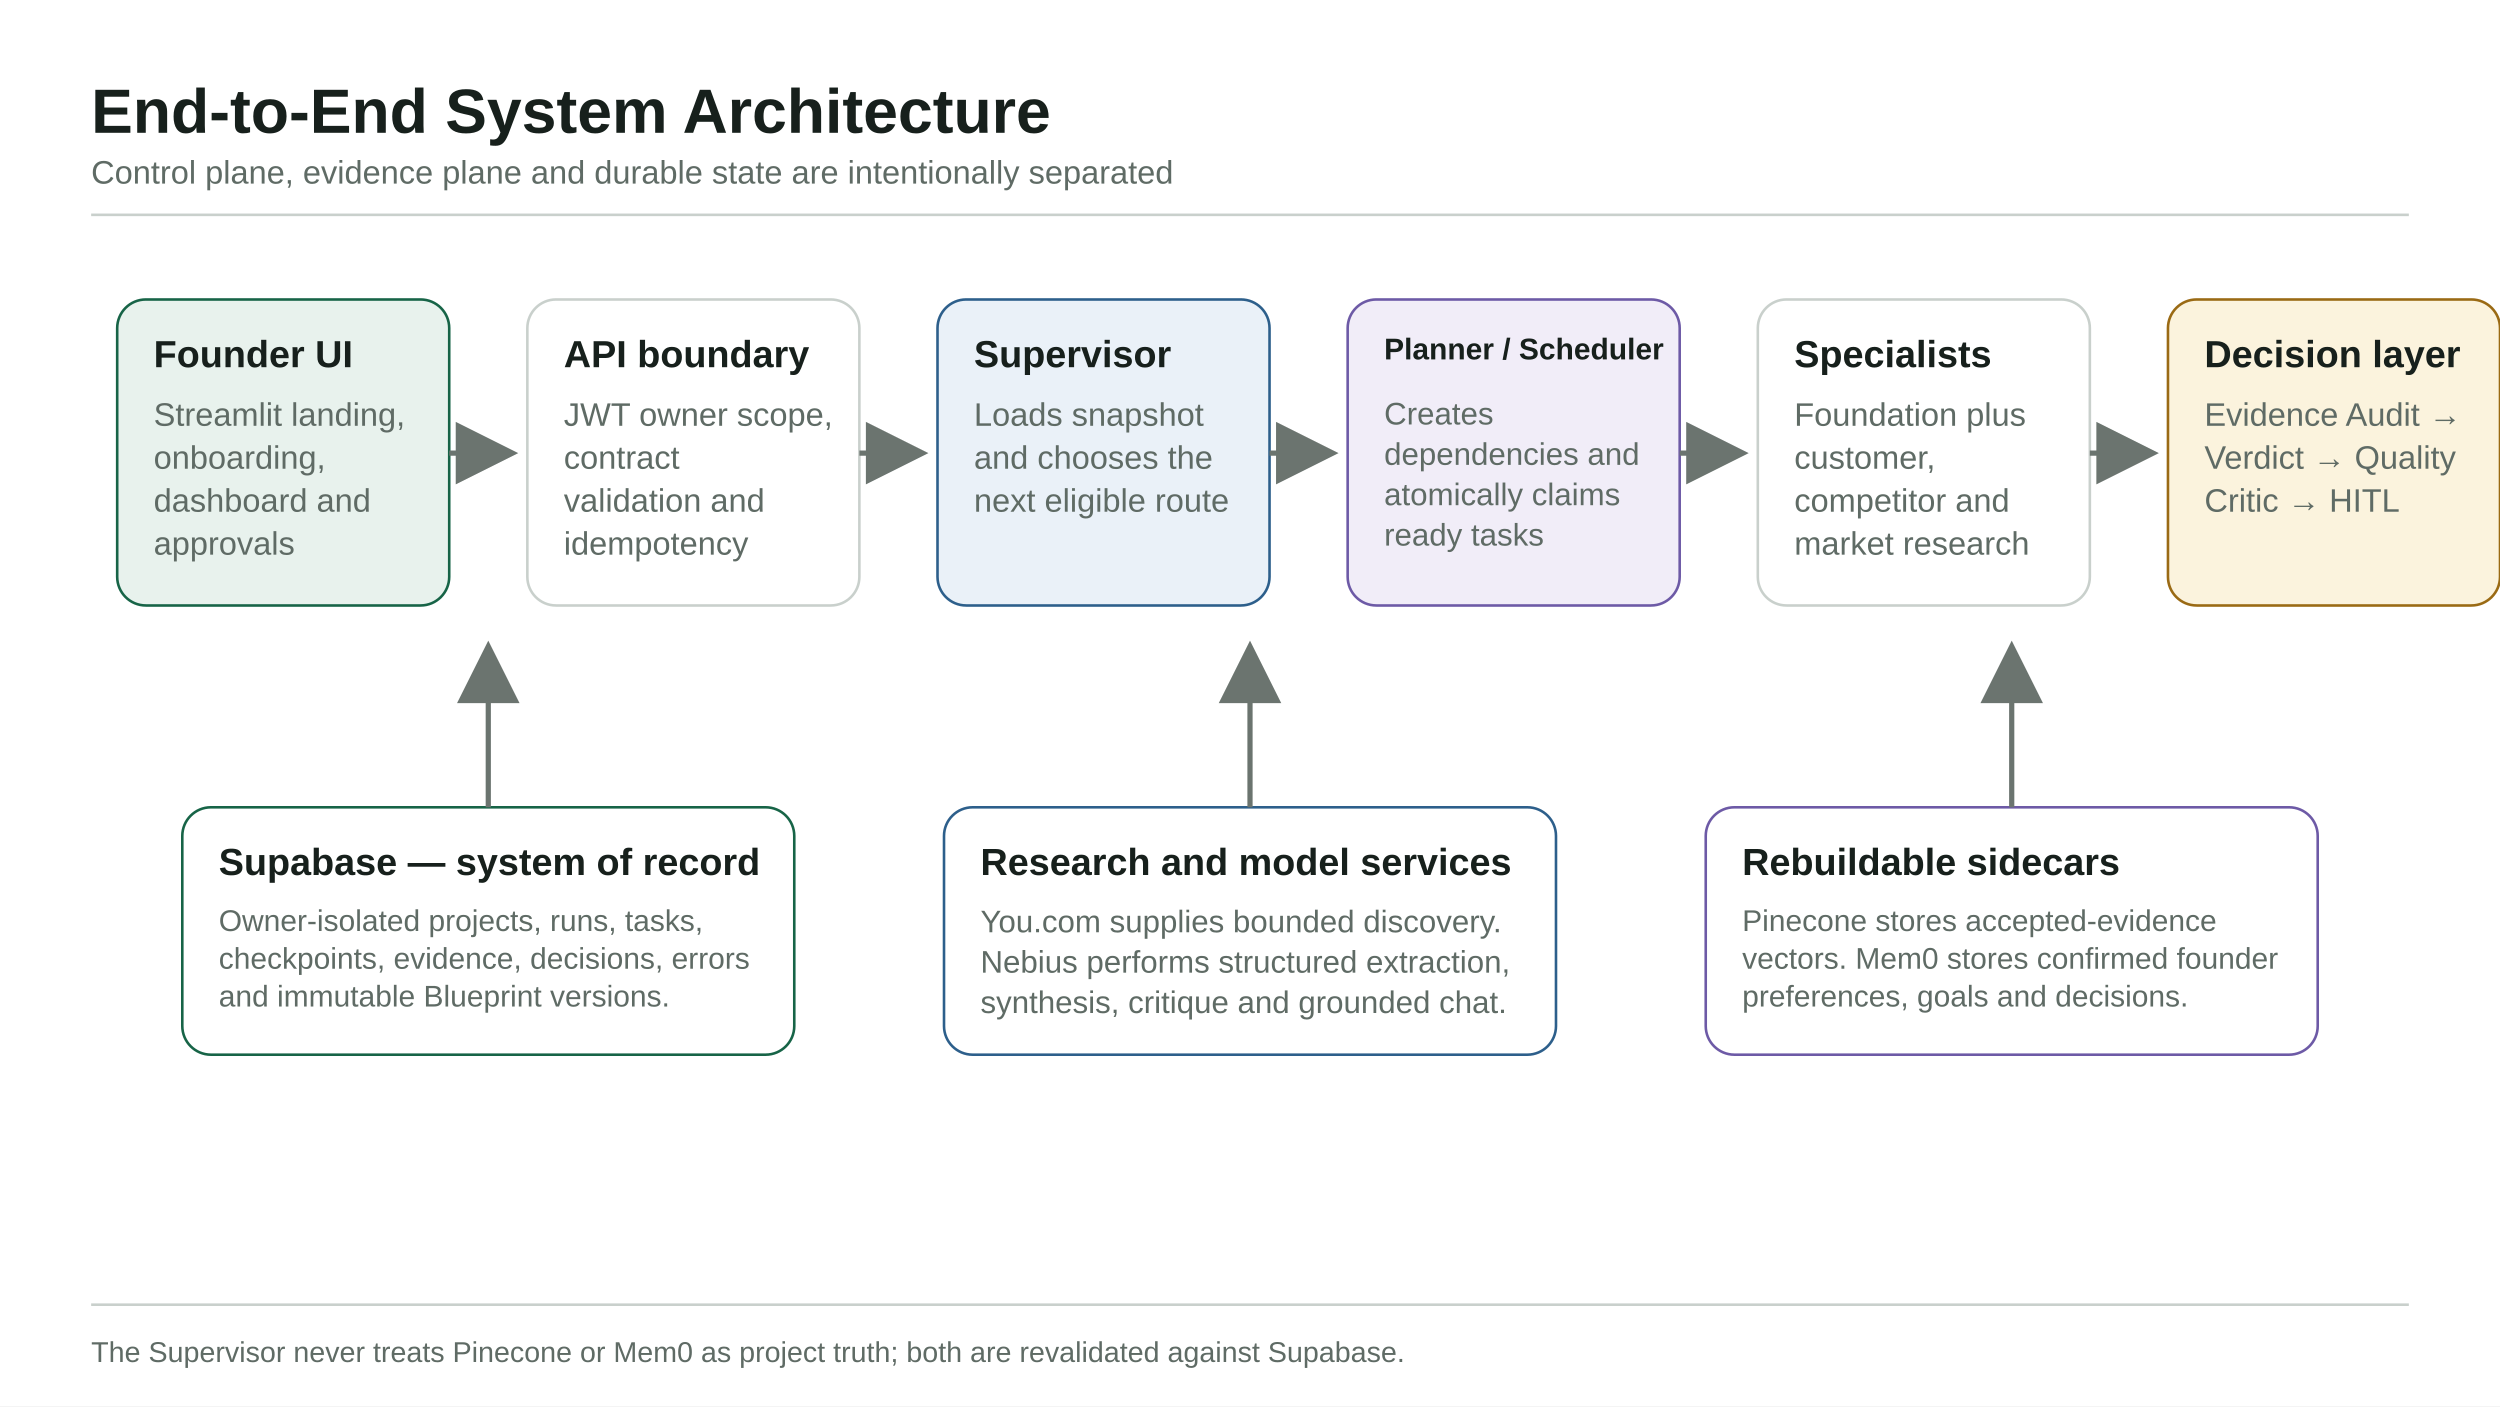
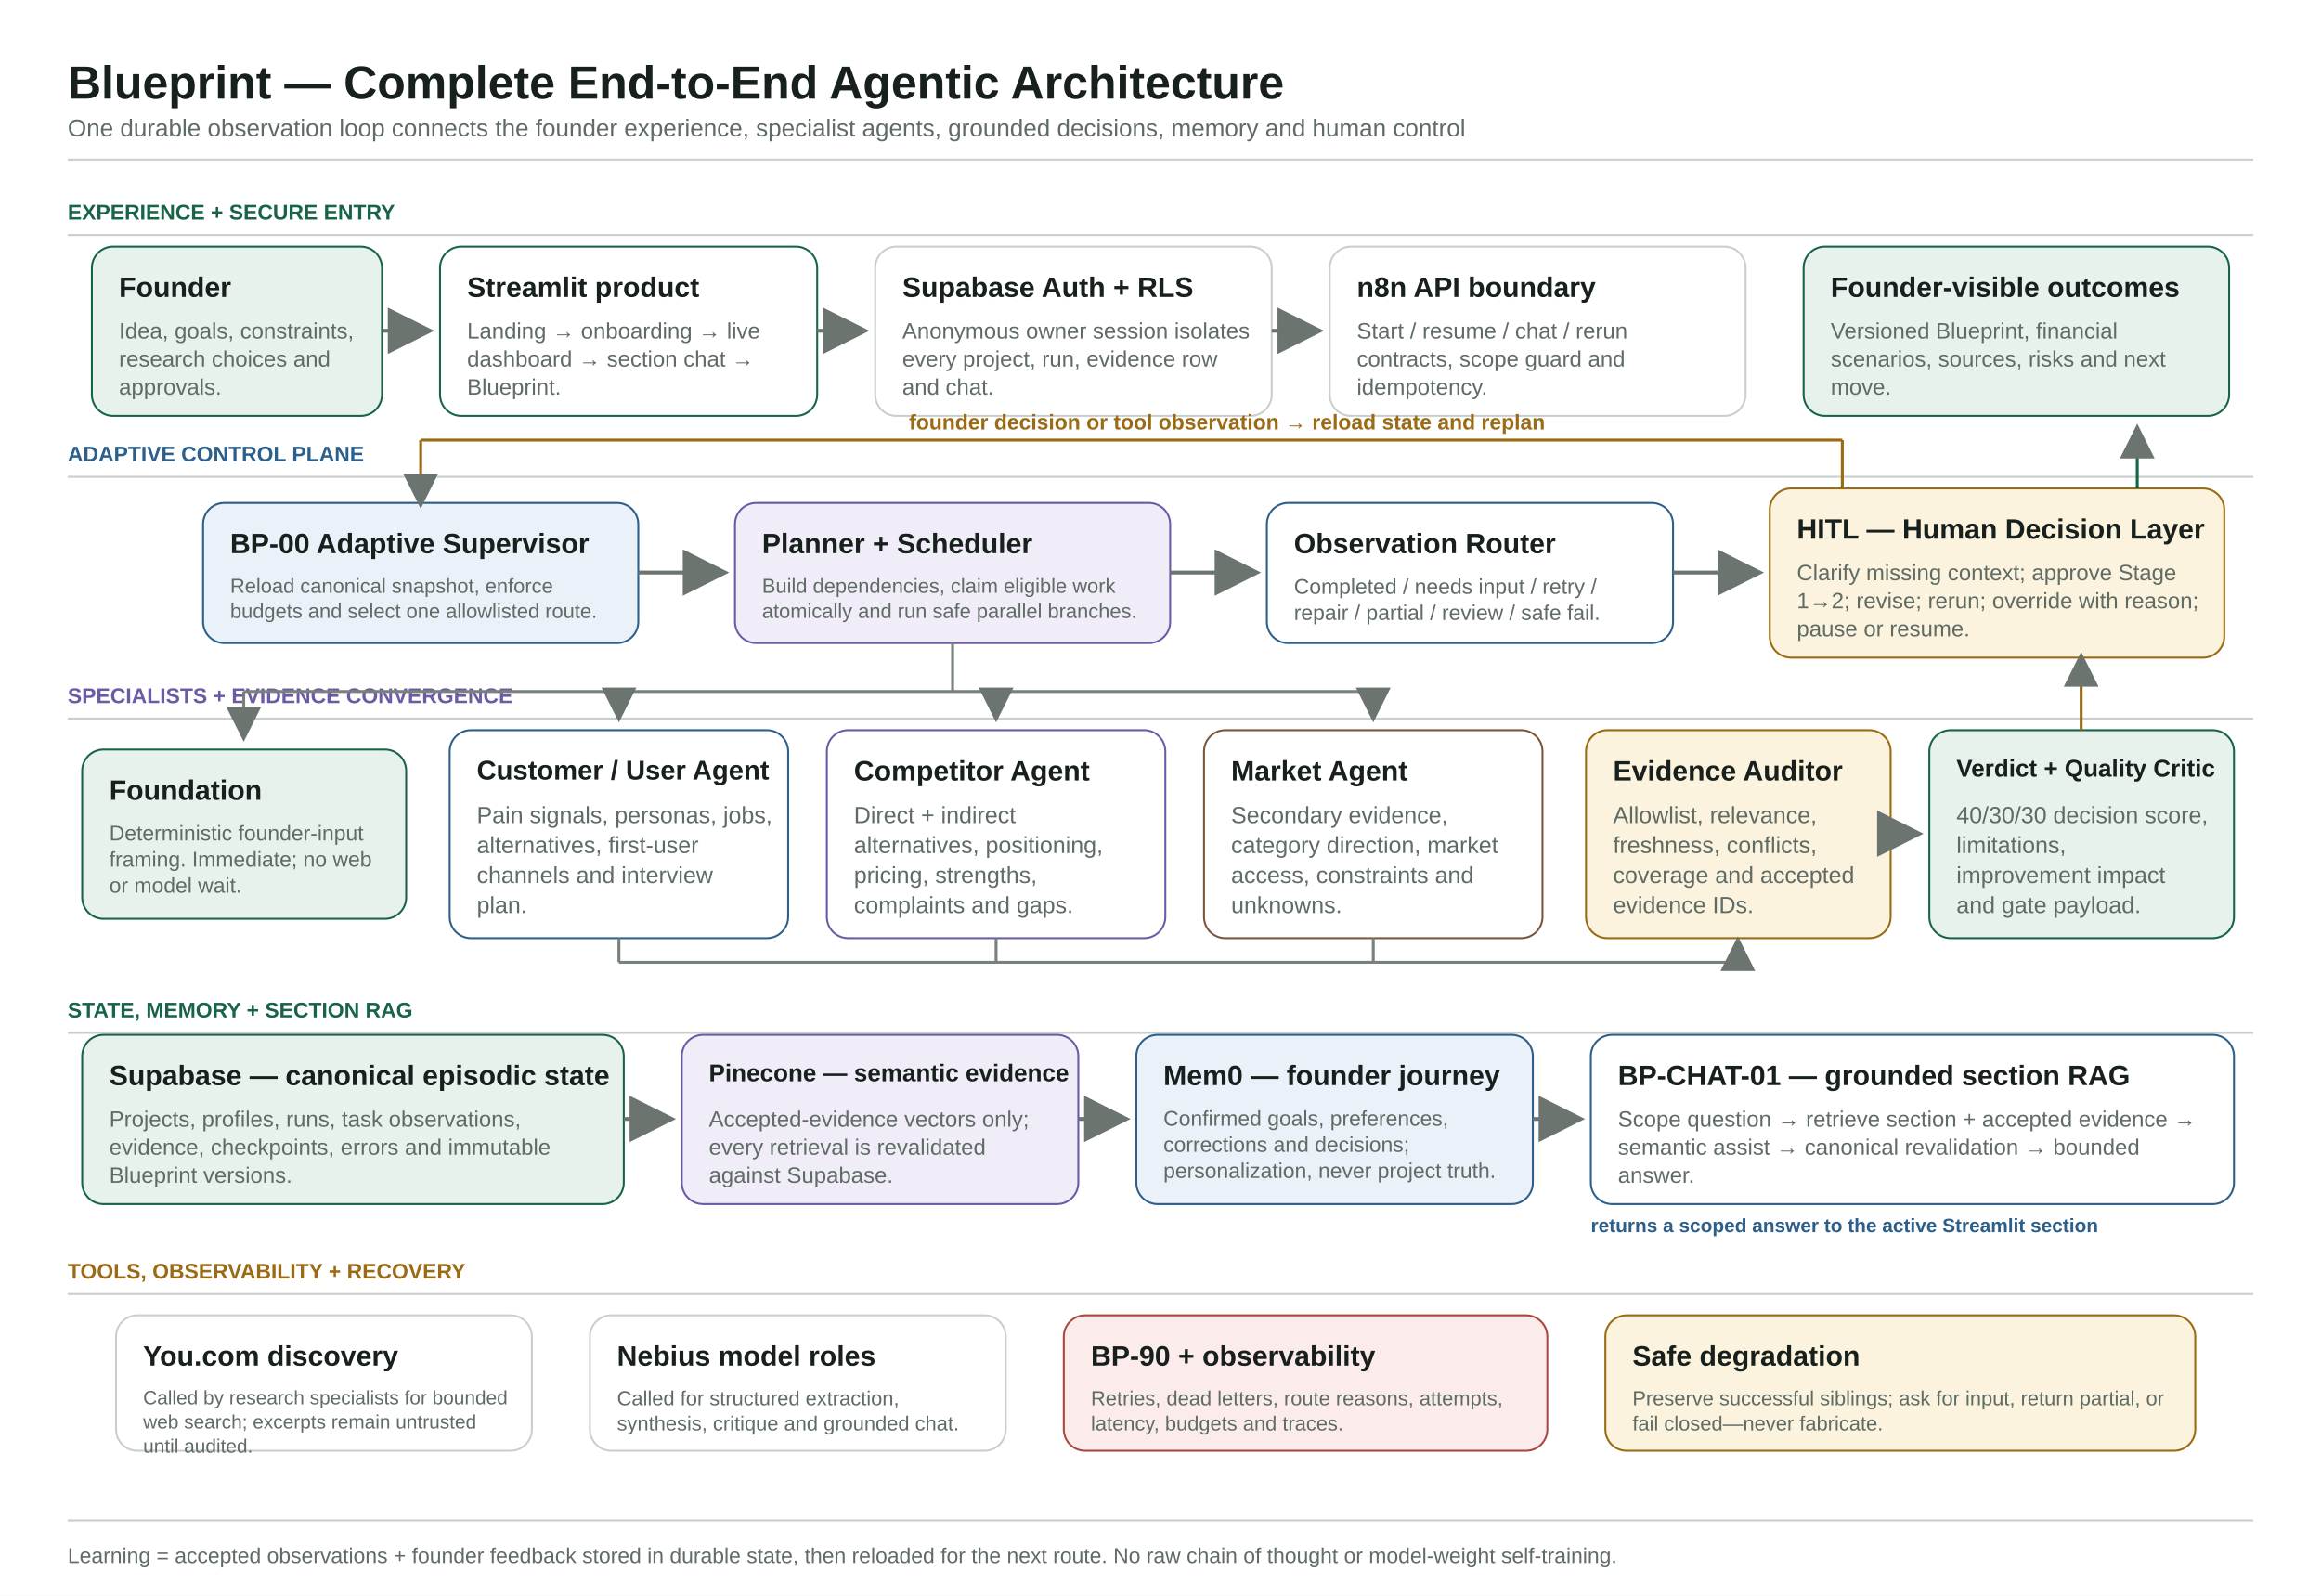
- <svg xmlns="http://www.w3.org/2000/svg" width="1920" height="1080" viewBox="0 0 1920 1080">
-   <rect width="1920" height="1080" fill="#FFFFFF" />
+ <svg xmlns="http://www.w3.org/2000/svg" width="2400" height="1650" viewBox="0 0 2400 1650">
+   <rect width="2400" height="1650" fill="#FFFFFF" />
  <defs>
    <marker id="arrow" markerWidth="12" markerHeight="12" refX="10" refY="6" orient="auto">
      <path d="M0,0 L12,6 L0,12 z" fill="#6B746F" />
    </marker>
  </defs>
-   <text x="70" y="102" text-anchor="start" font-family="Segoe UI, Arial" font-size="48" font-weight="600" fill="#17201C">End-to-End System Architecture</text>
-   <text x="70" y="141" text-anchor="start" font-family="Segoe UI, Arial" font-size="25" font-weight="400" fill="#5F6B65">Control plane, evidence plane and durable state are intentionally separated</text>
-   <line x1="70" y1="165" x2="1850" y2="165" stroke="#C9D0CC" stroke-width="2" />
-   <rect x="90" y="230" width="255" height="235" rx="22" fill="#E8F2ED" stroke="#176447" stroke-width="2" />
-   <text x="118" y="282" text-anchor="start" font-family="Segoe UI, Arial" font-size="29" font-weight="600" fill="#17201C">Founder UI</text>
-   <text x="118" y="327" text-anchor="start" font-family="Segoe UI, Arial" font-size="25" font-weight="400" fill="#5F6B65">Streamlit landing,</text>
-   <text x="118" y="360" text-anchor="start" font-family="Segoe UI, Arial" font-size="25" font-weight="400" fill="#5F6B65">onboarding,</text>
-   <text x="118" y="393" text-anchor="start" font-family="Segoe UI, Arial" font-size="25" font-weight="400" fill="#5F6B65">dashboard and</text>
-   <text x="118" y="426" text-anchor="start" font-family="Segoe UI, Arial" font-size="25" font-weight="400" fill="#5F6B65">approvals</text>
-   <line x1="345" y1="348" x2="390" y2="348" stroke="#6B746F" stroke-width="4" marker-end="url(#arrow)" />
-   <rect x="405" y="230" width="255" height="235" rx="22" fill="#FFFFFF" stroke="#C9D0CC" stroke-width="2" />
-   <text x="433" y="282" text-anchor="start" font-family="Segoe UI, Arial" font-size="29" font-weight="600" fill="#17201C">API boundary</text>
-   <text x="433" y="327" text-anchor="start" font-family="Segoe UI, Arial" font-size="25" font-weight="400" fill="#5F6B65">JWT owner scope,</text>
-   <text x="433" y="360" text-anchor="start" font-family="Segoe UI, Arial" font-size="25" font-weight="400" fill="#5F6B65">contract</text>
-   <text x="433" y="393" text-anchor="start" font-family="Segoe UI, Arial" font-size="25" font-weight="400" fill="#5F6B65">validation and</text>
-   <text x="433" y="426" text-anchor="start" font-family="Segoe UI, Arial" font-size="25" font-weight="400" fill="#5F6B65">idempotency</text>
-   <line x1="660" y1="348" x2="705" y2="348" stroke="#6B746F" stroke-width="4" marker-end="url(#arrow)" />
-   <rect x="720" y="230" width="255" height="235" rx="22" fill="#EAF1F8" stroke="#2D5F8B" stroke-width="2" />
-   <text x="748" y="282" text-anchor="start" font-family="Segoe UI, Arial" font-size="29" font-weight="600" fill="#17201C">Supervisor</text>
-   <text x="748" y="327" text-anchor="start" font-family="Segoe UI, Arial" font-size="25" font-weight="400" fill="#5F6B65">Loads snapshot</text>
-   <text x="748" y="360" text-anchor="start" font-family="Segoe UI, Arial" font-size="25" font-weight="400" fill="#5F6B65">and chooses the</text>
-   <text x="748" y="393" text-anchor="start" font-family="Segoe UI, Arial" font-size="25" font-weight="400" fill="#5F6B65">next eligible route</text>
-   <line x1="975" y1="348" x2="1020" y2="348" stroke="#6B746F" stroke-width="4" marker-end="url(#arrow)" />
-   <rect x="1035" y="230" width="255" height="235" rx="22" fill="#F1EDF8" stroke="#6D5AA6" stroke-width="2" />
-   <text x="1063" y="276" text-anchor="start" font-family="Segoe UI, Arial" font-size="23" font-weight="600" fill="#17201C">Planner / Scheduler</text>
-   <text x="1063" y="326" text-anchor="start" font-family="Segoe UI, Arial" font-size="24" font-weight="400" fill="#5F6B65">Creates</text>
-   <text x="1063" y="357" text-anchor="start" font-family="Segoe UI, Arial" font-size="24" font-weight="400" fill="#5F6B65">dependencies and</text>
-   <text x="1063" y="388" text-anchor="start" font-family="Segoe UI, Arial" font-size="24" font-weight="400" fill="#5F6B65">atomically claims</text>
-   <text x="1063" y="419" text-anchor="start" font-family="Segoe UI, Arial" font-size="24" font-weight="400" fill="#5F6B65">ready tasks</text>
-   <line x1="1290" y1="348" x2="1335" y2="348" stroke="#6B746F" stroke-width="4" marker-end="url(#arrow)" />
-   <rect x="1350" y="230" width="255" height="235" rx="22" fill="#FFFFFF" stroke="#C9D0CC" stroke-width="2" />
-   <text x="1378" y="282" text-anchor="start" font-family="Segoe UI, Arial" font-size="29" font-weight="600" fill="#17201C">Specialists</text>
-   <text x="1378" y="327" text-anchor="start" font-family="Segoe UI, Arial" font-size="25" font-weight="400" fill="#5F6B65">Foundation plus</text>
-   <text x="1378" y="360" text-anchor="start" font-family="Segoe UI, Arial" font-size="25" font-weight="400" fill="#5F6B65">customer,</text>
-   <text x="1378" y="393" text-anchor="start" font-family="Segoe UI, Arial" font-size="25" font-weight="400" fill="#5F6B65">competitor and</text>
-   <text x="1378" y="426" text-anchor="start" font-family="Segoe UI, Arial" font-size="25" font-weight="400" fill="#5F6B65">market research</text>
-   <line x1="1605" y1="348" x2="1650" y2="348" stroke="#6B746F" stroke-width="4" marker-end="url(#arrow)" />
-   <rect x="1665" y="230" width="255" height="235" rx="22" fill="#FBF3DD" stroke="#9A6A14" stroke-width="2" />
-   <text x="1693" y="282" text-anchor="start" font-family="Segoe UI, Arial" font-size="29" font-weight="600" fill="#17201C">Decision layer</text>
-   <text x="1693" y="327" text-anchor="start" font-family="Segoe UI, Arial" font-size="25" font-weight="400" fill="#5F6B65">Evidence Audit →</text>
-   <text x="1693" y="360" text-anchor="start" font-family="Segoe UI, Arial" font-size="25" font-weight="400" fill="#5F6B65">Verdict → Quality</text>
-   <text x="1693" y="393" text-anchor="start" font-family="Segoe UI, Arial" font-size="25" font-weight="400" fill="#5F6B65">Critic → HITL</text>
-   <rect x="140" y="620" width="470" height="190" rx="22" fill="#FFFFFF" stroke="#176447" stroke-width="2" />
-   <text x="168" y="672" text-anchor="start" font-family="Segoe UI, Arial" font-size="29" font-weight="600" fill="#17201C">Supabase — system of record</text>
-   <text x="168" y="715" text-anchor="start" font-family="Segoe UI, Arial" font-size="23" font-weight="400" fill="#5F6B65">Owner-isolated projects, runs, tasks,</text>
-   <text x="168" y="744" text-anchor="start" font-family="Segoe UI, Arial" font-size="23" font-weight="400" fill="#5F6B65">checkpoints, evidence, decisions, errors</text>
-   <text x="168" y="773" text-anchor="start" font-family="Segoe UI, Arial" font-size="23" font-weight="400" fill="#5F6B65">and immutable Blueprint versions.</text>
-   <rect x="725" y="620" width="470" height="190" rx="22" fill="#FFFFFF" stroke="#2D5F8B" stroke-width="2" />
-   <text x="753" y="672" text-anchor="start" font-family="Segoe UI, Arial" font-size="29" font-weight="600" fill="#17201C">Research and model services</text>
-   <text x="753" y="716" text-anchor="start" font-family="Segoe UI, Arial" font-size="24" font-weight="400" fill="#5F6B65">You.com supplies bounded discovery.</text>
-   <text x="753" y="747" text-anchor="start" font-family="Segoe UI, Arial" font-size="24" font-weight="400" fill="#5F6B65">Nebius performs structured extraction,</text>
-   <text x="753" y="778" text-anchor="start" font-family="Segoe UI, Arial" font-size="24" font-weight="400" fill="#5F6B65">synthesis, critique and grounded chat.</text>
-   <rect x="1310" y="620" width="470" height="190" rx="22" fill="#FFFFFF" stroke="#6D5AA6" stroke-width="2" />
-   <text x="1338" y="672" text-anchor="start" font-family="Segoe UI, Arial" font-size="29" font-weight="600" fill="#17201C">Rebuildable sidecars</text>
-   <text x="1338" y="715" text-anchor="start" font-family="Segoe UI, Arial" font-size="23" font-weight="400" fill="#5F6B65">Pinecone stores accepted-evidence</text>
-   <text x="1338" y="744" text-anchor="start" font-family="Segoe UI, Arial" font-size="23" font-weight="400" fill="#5F6B65">vectors. Mem0 stores confirmed founder</text>
-   <text x="1338" y="773" text-anchor="start" font-family="Segoe UI, Arial" font-size="23" font-weight="400" fill="#5F6B65">preferences, goals and decisions.</text>
-   <line x1="375" y1="620" x2="375" y2="500" stroke="#6B746F" stroke-width="4" marker-end="url(#arrow)" />
-   <line x1="960" y1="620" x2="960" y2="500" stroke="#6B746F" stroke-width="4" marker-end="url(#arrow)" />
-   <line x1="1545" y1="620" x2="1545" y2="500" stroke="#6B746F" stroke-width="4" marker-end="url(#arrow)" />
-   <line x1="70" y1="1002" x2="1850" y2="1002" stroke="#C9D0CC" stroke-width="2" />
-   <text x="70" y="1046" text-anchor="start" font-family="Segoe UI, Arial" font-size="22" font-weight="400" fill="#5F6B65">The Supervisor never treats Pinecone or Mem0 as project truth; both are revalidated against Supabase.</text>
+   <text x="70" y="102" text-anchor="start" font-family="Segoe UI, Arial" font-size="48" font-weight="600" fill="#17201C">Blueprint — Complete End-to-End Agentic Architecture</text>
+   <text x="70" y="141" text-anchor="start" font-family="Segoe UI, Arial" font-size="25" font-weight="400" fill="#5F6B65">One durable observation loop connects the founder experience, specialist agents, grounded decisions, memory and human control</text>
+   <line x1="70" y1="165" x2="2330" y2="165" stroke="#C9D0CC" stroke-width="2" />
+   <text x="70" y="227" text-anchor="start" font-family="Segoe UI, Arial" font-size="22" font-weight="600" fill="#176447">EXPERIENCE + SECURE ENTRY</text>
+   <line x1="70" y1="243" x2="2330" y2="243" stroke="#C9D0CC" stroke-width="2" />
+   <text x="70" y="477" text-anchor="start" font-family="Segoe UI, Arial" font-size="22" font-weight="600" fill="#2D5F8B">ADAPTIVE CONTROL PLANE</text>
+   <line x1="70" y1="493" x2="2330" y2="493" stroke="#C9D0CC" stroke-width="2" />
+   <text x="70" y="727" text-anchor="start" font-family="Segoe UI, Arial" font-size="22" font-weight="600" fill="#6D5AA6">SPECIALISTS + EVIDENCE CONVERGENCE</text>
+   <line x1="70" y1="743" x2="2330" y2="743" stroke="#C9D0CC" stroke-width="2" />
+   <text x="70" y="1052" text-anchor="start" font-family="Segoe UI, Arial" font-size="22" font-weight="600" fill="#176447">STATE, MEMORY + SECTION RAG</text>
+   <line x1="70" y1="1068" x2="2330" y2="1068" stroke="#C9D0CC" stroke-width="2" />
+   <text x="70" y="1322" text-anchor="start" font-family="Segoe UI, Arial" font-size="22" font-weight="600" fill="#9A6A14">TOOLS, OBSERVABILITY + RECOVERY</text>
+   <line x1="70" y1="1338" x2="2330" y2="1338" stroke="#C9D0CC" stroke-width="2" />
+   <rect x="95" y="255" width="300" height="175" rx="22" fill="#E8F2ED" stroke="#176447" stroke-width="2" />
+   <text x="123" y="307" text-anchor="start" font-family="Segoe UI, Arial" font-size="29" font-weight="600" fill="#17201C">Founder</text>
+   <text x="123" y="350" text-anchor="start" font-family="Segoe UI, Arial" font-size="23" font-weight="400" fill="#5F6B65">Idea, goals, constraints,</text>
+   <text x="123" y="379" text-anchor="start" font-family="Segoe UI, Arial" font-size="23" font-weight="400" fill="#5F6B65">research choices and</text>
+   <text x="123" y="408" text-anchor="start" font-family="Segoe UI, Arial" font-size="23" font-weight="400" fill="#5F6B65">approvals.</text>
+   <rect x="455" y="255" width="390" height="175" rx="22" fill="#FFFFFF" stroke="#176447" stroke-width="2" />
+   <text x="483" y="307" text-anchor="start" font-family="Segoe UI, Arial" font-size="29" font-weight="600" fill="#17201C">Streamlit product</text>
+   <text x="483" y="350" text-anchor="start" font-family="Segoe UI, Arial" font-size="23" font-weight="400" fill="#5F6B65">Landing → onboarding → live</text>
+   <text x="483" y="379" text-anchor="start" font-family="Segoe UI, Arial" font-size="23" font-weight="400" fill="#5F6B65">dashboard → section chat →</text>
+   <text x="483" y="408" text-anchor="start" font-family="Segoe UI, Arial" font-size="23" font-weight="400" fill="#5F6B65">Blueprint.</text>
+   <rect x="905" y="255" width="410" height="175" rx="22" fill="#FFFFFF" stroke="#C9D0CC" stroke-width="2" />
+   <text x="933" y="307" text-anchor="start" font-family="Segoe UI, Arial" font-size="29" font-weight="600" fill="#17201C">Supabase Auth + RLS</text>
+   <text x="933" y="350" text-anchor="start" font-family="Segoe UI, Arial" font-size="23" font-weight="400" fill="#5F6B65">Anonymous owner session isolates</text>
+   <text x="933" y="379" text-anchor="start" font-family="Segoe UI, Arial" font-size="23" font-weight="400" fill="#5F6B65">every project, run, evidence row</text>
+   <text x="933" y="408" text-anchor="start" font-family="Segoe UI, Arial" font-size="23" font-weight="400" fill="#5F6B65">and chat.</text>
+   <rect x="1375" y="255" width="430" height="175" rx="22" fill="#FFFFFF" stroke="#C9D0CC" stroke-width="2" />
+   <text x="1403" y="307" text-anchor="start" font-family="Segoe UI, Arial" font-size="29" font-weight="600" fill="#17201C">n8n API boundary</text>
+   <text x="1403" y="350" text-anchor="start" font-family="Segoe UI, Arial" font-size="23" font-weight="400" fill="#5F6B65">Start / resume / chat / rerun</text>
+   <text x="1403" y="379" text-anchor="start" font-family="Segoe UI, Arial" font-size="23" font-weight="400" fill="#5F6B65">contracts, scope guard and</text>
+   <text x="1403" y="408" text-anchor="start" font-family="Segoe UI, Arial" font-size="23" font-weight="400" fill="#5F6B65">idempotency.</text>
+   <rect x="1865" y="255" width="440" height="175" rx="22" fill="#E8F2ED" stroke="#176447" stroke-width="2" />
+   <text x="1893" y="307" text-anchor="start" font-family="Segoe UI, Arial" font-size="29" font-weight="600" fill="#17201C">Founder-visible outcomes</text>
+   <text x="1893" y="350" text-anchor="start" font-family="Segoe UI, Arial" font-size="23" font-weight="400" fill="#5F6B65">Versioned Blueprint, financial</text>
+   <text x="1893" y="379" text-anchor="start" font-family="Segoe UI, Arial" font-size="23" font-weight="400" fill="#5F6B65">scenarios, sources, risks and next</text>
+   <text x="1893" y="408" text-anchor="start" font-family="Segoe UI, Arial" font-size="23" font-weight="400" fill="#5F6B65">move.</text>
+   <line x1="395" y1="342" x2="441" y2="342" stroke="#6B746F" stroke-width="4" marker-end="url(#arrow)" />
+   <line x1="845" y1="342" x2="891" y2="342" stroke="#6B746F" stroke-width="4" marker-end="url(#arrow)" />
+   <line x1="1315" y1="342" x2="1361" y2="342" stroke="#6B746F" stroke-width="4" marker-end="url(#arrow)" />
+   <rect x="210" y="520" width="450" height="145" rx="22" fill="#EAF1F8" stroke="#2D5F8B" stroke-width="2" />
+   <text x="238" y="572" text-anchor="start" font-family="Segoe UI, Arial" font-size="29" font-weight="600" fill="#17201C">BP-00 Adaptive Supervisor</text>
+   <text x="238" y="613" text-anchor="start" font-family="Segoe UI, Arial" font-size="21" font-weight="400" fill="#5F6B65">Reload canonical snapshot, enforce</text>
+   <text x="238" y="639" text-anchor="start" font-family="Segoe UI, Arial" font-size="21" font-weight="400" fill="#5F6B65">budgets and select one allowlisted route.</text>
+   <rect x="760" y="520" width="450" height="145" rx="22" fill="#F1EDF8" stroke="#6D5AA6" stroke-width="2" />
+   <text x="788" y="572" text-anchor="start" font-family="Segoe UI, Arial" font-size="29" font-weight="600" fill="#17201C">Planner + Scheduler</text>
+   <text x="788" y="613" text-anchor="start" font-family="Segoe UI, Arial" font-size="21" font-weight="400" fill="#5F6B65">Build dependencies, claim eligible work</text>
+   <text x="788" y="639" text-anchor="start" font-family="Segoe UI, Arial" font-size="21" font-weight="400" fill="#5F6B65">atomically and run safe parallel branches.</text>
+   <rect x="1310" y="520" width="420" height="145" rx="22" fill="#FFFFFF" stroke="#2D5F8B" stroke-width="2" />
+   <text x="1338" y="572" text-anchor="start" font-family="Segoe UI, Arial" font-size="29" font-weight="600" fill="#17201C">Observation Router</text>
+   <text x="1338" y="614" text-anchor="start" font-family="Segoe UI, Arial" font-size="22" font-weight="400" fill="#5F6B65">Completed / needs input / retry /</text>
+   <text x="1338" y="641" text-anchor="start" font-family="Segoe UI, Arial" font-size="22" font-weight="400" fill="#5F6B65">repair / partial / review / safe fail.</text>
+   <rect x="1830" y="505" width="470" height="175" rx="22" fill="#FBF3DD" stroke="#9A6A14" stroke-width="2" />
+   <text x="1858" y="557" text-anchor="start" font-family="Segoe UI, Arial" font-size="29" font-weight="600" fill="#17201C">HITL — Human Decision Layer</text>
+   <text x="1858" y="600" text-anchor="start" font-family="Segoe UI, Arial" font-size="23" font-weight="400" fill="#5F6B65">Clarify missing context; approve Stage</text>
+   <text x="1858" y="629" text-anchor="start" font-family="Segoe UI, Arial" font-size="23" font-weight="400" fill="#5F6B65">1→2; revise; rerun; override with reason;</text>
+   <text x="1858" y="658" text-anchor="start" font-family="Segoe UI, Arial" font-size="23" font-weight="400" fill="#5F6B65">pause or resume.</text>
+   <line x1="660" y1="592" x2="746" y2="592" stroke="#6B746F" stroke-width="4" marker-end="url(#arrow)" />
+   <line x1="1210" y1="592" x2="1296" y2="592" stroke="#6B746F" stroke-width="4" marker-end="url(#arrow)" />
+   <line x1="1730" y1="592" x2="1816" y2="592" stroke="#6B746F" stroke-width="4" marker-end="url(#arrow)" />
+   <line x1="1905" y1="505" x2="1905" y2="455" stroke="#9A6A14" stroke-width="3" />
+   <line x1="1905" y1="455" x2="435" y2="455" stroke="#9A6A14" stroke-width="3" />
+   <line x1="435" y1="455" x2="435" y2="520" stroke="#9A6A14" stroke-width="3" marker-end="url(#arrow)" />
+   <text x="940" y="444" text-anchor="start" font-family="Segoe UI, Arial" font-size="22" font-weight="600" fill="#9A6A14">founder decision or tool observation → reload state and replan</text>
+   <line x1="2210" y1="505" x2="2210" y2="444" stroke="#176447" stroke-width="3" marker-end="url(#arrow)" />
+   <rect x="85" y="775" width="335" height="175" rx="22" fill="#E8F2ED" stroke="#176447" stroke-width="2" />
+   <text x="113" y="827" text-anchor="start" font-family="Segoe UI, Arial" font-size="29" font-weight="600" fill="#17201C">Foundation</text>
+   <text x="113" y="869" text-anchor="start" font-family="Segoe UI, Arial" font-size="22" font-weight="400" fill="#5F6B65">Deterministic founder-input</text>
+   <text x="113" y="896" text-anchor="start" font-family="Segoe UI, Arial" font-size="22" font-weight="400" fill="#5F6B65">framing. Immediate; no web</text>
+   <text x="113" y="923" text-anchor="start" font-family="Segoe UI, Arial" font-size="22" font-weight="400" fill="#5F6B65">or model wait.</text>
+   <rect x="465" y="755" width="350" height="215" rx="22" fill="#FFFFFF" stroke="#2D5F8B" stroke-width="2" />
+   <text x="493" y="806" text-anchor="start" font-family="Segoe UI, Arial" font-size="28" font-weight="600" fill="#17201C">Customer / User Agent</text>
+   <text x="493" y="851" text-anchor="start" font-family="Segoe UI, Arial" font-size="24" font-weight="400" fill="#5F6B65">Pain signals, personas, jobs,</text>
+   <text x="493" y="882" text-anchor="start" font-family="Segoe UI, Arial" font-size="24" font-weight="400" fill="#5F6B65">alternatives, first-user</text>
+   <text x="493" y="913" text-anchor="start" font-family="Segoe UI, Arial" font-size="24" font-weight="400" fill="#5F6B65">channels and interview</text>
+   <text x="493" y="944" text-anchor="start" font-family="Segoe UI, Arial" font-size="24" font-weight="400" fill="#5F6B65">plan.</text>
+   <rect x="855" y="755" width="350" height="215" rx="22" fill="#FFFFFF" stroke="#6D5AA6" stroke-width="2" />
+   <text x="883" y="807" text-anchor="start" font-family="Segoe UI, Arial" font-size="29" font-weight="600" fill="#17201C">Competitor Agent</text>
+   <text x="883" y="851" text-anchor="start" font-family="Segoe UI, Arial" font-size="24" font-weight="400" fill="#5F6B65">Direct + indirect</text>
+   <text x="883" y="882" text-anchor="start" font-family="Segoe UI, Arial" font-size="24" font-weight="400" fill="#5F6B65">alternatives, positioning,</text>
+   <text x="883" y="913" text-anchor="start" font-family="Segoe UI, Arial" font-size="24" font-weight="400" fill="#5F6B65">pricing, strengths,</text>
+   <text x="883" y="944" text-anchor="start" font-family="Segoe UI, Arial" font-size="24" font-weight="400" fill="#5F6B65">complaints and gaps.</text>
+   <rect x="1245" y="755" width="350" height="215" rx="22" fill="#FFFFFF" stroke="#7C563C" stroke-width="2" />
+   <text x="1273" y="807" text-anchor="start" font-family="Segoe UI, Arial" font-size="29" font-weight="600" fill="#17201C">Market Agent</text>
+   <text x="1273" y="851" text-anchor="start" font-family="Segoe UI, Arial" font-size="24" font-weight="400" fill="#5F6B65">Secondary evidence,</text>
+   <text x="1273" y="882" text-anchor="start" font-family="Segoe UI, Arial" font-size="24" font-weight="400" fill="#5F6B65">category direction, market</text>
+   <text x="1273" y="913" text-anchor="start" font-family="Segoe UI, Arial" font-size="24" font-weight="400" fill="#5F6B65">access, constraints and</text>
+   <text x="1273" y="944" text-anchor="start" font-family="Segoe UI, Arial" font-size="24" font-weight="400" fill="#5F6B65">unknowns.</text>
+   <rect x="1640" y="755" width="315" height="215" rx="22" fill="#FBF3DD" stroke="#9A6A14" stroke-width="2" />
+   <text x="1668" y="807" text-anchor="start" font-family="Segoe UI, Arial" font-size="29" font-weight="600" fill="#17201C">Evidence Auditor</text>
+   <text x="1668" y="851" text-anchor="start" font-family="Segoe UI, Arial" font-size="24" font-weight="400" fill="#5F6B65">Allowlist, relevance,</text>
+   <text x="1668" y="882" text-anchor="start" font-family="Segoe UI, Arial" font-size="24" font-weight="400" fill="#5F6B65">freshness, conflicts,</text>
+   <text x="1668" y="913" text-anchor="start" font-family="Segoe UI, Arial" font-size="24" font-weight="400" fill="#5F6B65">coverage and accepted</text>
+   <text x="1668" y="944" text-anchor="start" font-family="Segoe UI, Arial" font-size="24" font-weight="400" fill="#5F6B65">evidence IDs.</text>
+   <rect x="1995" y="755" width="315" height="215" rx="22" fill="#E8F2ED" stroke="#176447" stroke-width="2" />
+   <text x="2023" y="803" text-anchor="start" font-family="Segoe UI, Arial" font-size="25" font-weight="600" fill="#17201C">Verdict + Quality Critic</text>
+   <text x="2023" y="851" text-anchor="start" font-family="Segoe UI, Arial" font-size="24" font-weight="400" fill="#5F6B65">40/30/30 decision score,</text>
+   <text x="2023" y="882" text-anchor="start" font-family="Segoe UI, Arial" font-size="24" font-weight="400" fill="#5F6B65">limitations,</text>
+   <text x="2023" y="913" text-anchor="start" font-family="Segoe UI, Arial" font-size="24" font-weight="400" fill="#5F6B65">improvement impact</text>
+   <text x="2023" y="944" text-anchor="start" font-family="Segoe UI, Arial" font-size="24" font-weight="400" fill="#5F6B65">and gate payload.</text>
+   <line x1="985" y1="665" x2="985" y2="715" stroke="#78817C" stroke-width="3" />
+   <line x1="252" y1="715" x2="1420" y2="715" stroke="#78817C" stroke-width="3" />
+   <line x1="252" y1="715" x2="252" y2="761" stroke="#78817C" stroke-width="3" marker-end="url(#arrow)" />
+   <line x1="640" y1="715" x2="640" y2="741" stroke="#78817C" stroke-width="3" marker-end="url(#arrow)" />
+   <line x1="1030" y1="715" x2="1030" y2="741" stroke="#78817C" stroke-width="3" marker-end="url(#arrow)" />
+   <line x1="1420" y1="715" x2="1420" y2="741" stroke="#78817C" stroke-width="3" marker-end="url(#arrow)" />
+   <line x1="640" y1="970" x2="640" y2="995" stroke="#78817C" stroke-width="3" />
+   <line x1="1030" y1="970" x2="1030" y2="995" stroke="#78817C" stroke-width="3" />
+   <line x1="1420" y1="970" x2="1420" y2="995" stroke="#78817C" stroke-width="3" />
+   <line x1="640" y1="995" x2="1797" y2="995" stroke="#78817C" stroke-width="3" />
+   <line x1="1797" y1="995" x2="1797" y2="974" stroke="#78817C" stroke-width="3" marker-end="url(#arrow)" />
+   <line x1="1955" y1="862" x2="1981" y2="862" stroke="#6B746F" stroke-width="4" marker-end="url(#arrow)" />
+   <line x1="2152" y1="755" x2="2152" y2="680" stroke="#9A6A14" stroke-width="3" marker-end="url(#arrow)" />
+   <rect x="85" y="1070" width="560" height="175" rx="22" fill="#E8F2ED" stroke="#176447" stroke-width="2" />
+   <text x="113" y="1122" text-anchor="start" font-family="Segoe UI, Arial" font-size="29" font-weight="600" fill="#17201C">Supabase — canonical episodic state</text>
+   <text x="113" y="1165" text-anchor="start" font-family="Segoe UI, Arial" font-size="23" font-weight="400" fill="#5F6B65">Projects, profiles, runs, task observations,</text>
+   <text x="113" y="1194" text-anchor="start" font-family="Segoe UI, Arial" font-size="23" font-weight="400" fill="#5F6B65">evidence, checkpoints, errors and immutable</text>
+   <text x="113" y="1223" text-anchor="start" font-family="Segoe UI, Arial" font-size="23" font-weight="400" fill="#5F6B65">Blueprint versions.</text>
+   <rect x="705" y="1070" width="410" height="175" rx="22" fill="#F1EDF8" stroke="#6D5AA6" stroke-width="2" />
+   <text x="733" y="1118" text-anchor="start" font-family="Segoe UI, Arial" font-size="25" font-weight="600" fill="#17201C">Pinecone — semantic evidence</text>
+   <text x="733" y="1165" text-anchor="start" font-family="Segoe UI, Arial" font-size="23" font-weight="400" fill="#5F6B65">Accepted-evidence vectors only;</text>
+   <text x="733" y="1194" text-anchor="start" font-family="Segoe UI, Arial" font-size="23" font-weight="400" fill="#5F6B65">every retrieval is revalidated</text>
+   <text x="733" y="1223" text-anchor="start" font-family="Segoe UI, Arial" font-size="23" font-weight="400" fill="#5F6B65">against Supabase.</text>
+   <rect x="1175" y="1070" width="410" height="175" rx="22" fill="#EAF1F8" stroke="#2D5F8B" stroke-width="2" />
+   <text x="1203" y="1122" text-anchor="start" font-family="Segoe UI, Arial" font-size="29" font-weight="600" fill="#17201C">Mem0 — founder journey</text>
+   <text x="1203" y="1164" text-anchor="start" font-family="Segoe UI, Arial" font-size="22" font-weight="400" fill="#5F6B65">Confirmed goals, preferences,</text>
+   <text x="1203" y="1191" text-anchor="start" font-family="Segoe UI, Arial" font-size="22" font-weight="400" fill="#5F6B65">corrections and decisions;</text>
+   <text x="1203" y="1218" text-anchor="start" font-family="Segoe UI, Arial" font-size="22" font-weight="400" fill="#5F6B65">personalization, never project truth.</text>
+   <rect x="1645" y="1070" width="665" height="175" rx="22" fill="#FFFFFF" stroke="#2D5F8B" stroke-width="2" />
+   <text x="1673" y="1122" text-anchor="start" font-family="Segoe UI, Arial" font-size="29" font-weight="600" fill="#17201C">BP-CHAT-01 — grounded section RAG</text>
+   <text x="1673" y="1165" text-anchor="start" font-family="Segoe UI, Arial" font-size="23" font-weight="400" fill="#5F6B65">Scope question → retrieve section + accepted evidence →</text>
+   <text x="1673" y="1194" text-anchor="start" font-family="Segoe UI, Arial" font-size="23" font-weight="400" fill="#5F6B65">semantic assist → canonical revalidation → bounded</text>
+   <text x="1673" y="1223" text-anchor="start" font-family="Segoe UI, Arial" font-size="23" font-weight="400" fill="#5F6B65">answer.</text>
+   <line x1="645" y1="1157" x2="691" y2="1157" stroke="#6B746F" stroke-width="4" marker-end="url(#arrow)" />
+   <line x1="1115" y1="1157" x2="1161" y2="1157" stroke="#6B746F" stroke-width="4" marker-end="url(#arrow)" />
+   <line x1="1585" y1="1157" x2="1631" y2="1157" stroke="#6B746F" stroke-width="4" marker-end="url(#arrow)" />
+   <text x="1645" y="1274" text-anchor="start" font-family="Segoe UI, Arial" font-size="20" font-weight="600" fill="#2D5F8B">returns a scoped answer to the active Streamlit section</text>
+   <rect x="120" y="1360" width="430" height="140" rx="22" fill="#FFFFFF" stroke="#C9D0CC" stroke-width="2" />
+   <text x="148" y="1412" text-anchor="start" font-family="Segoe UI, Arial" font-size="29" font-weight="600" fill="#17201C">You.com discovery</text>
+   <text x="148" y="1452" text-anchor="start" font-family="Segoe UI, Arial" font-size="20" font-weight="400" fill="#5F6B65">Called by research specialists for bounded</text>
+   <text x="148" y="1477" text-anchor="start" font-family="Segoe UI, Arial" font-size="20" font-weight="400" fill="#5F6B65">web search; excerpts remain untrusted</text>
+   <text x="148" y="1502" text-anchor="start" font-family="Segoe UI, Arial" font-size="20" font-weight="400" fill="#5F6B65">until audited.</text>
+   <rect x="610" y="1360" width="430" height="140" rx="22" fill="#FFFFFF" stroke="#C9D0CC" stroke-width="2" />
+   <text x="638" y="1412" text-anchor="start" font-family="Segoe UI, Arial" font-size="29" font-weight="600" fill="#17201C">Nebius model roles</text>
+   <text x="638" y="1453" text-anchor="start" font-family="Segoe UI, Arial" font-size="21" font-weight="400" fill="#5F6B65">Called for structured extraction,</text>
+   <text x="638" y="1479" text-anchor="start" font-family="Segoe UI, Arial" font-size="21" font-weight="400" fill="#5F6B65">synthesis, critique and grounded chat.</text>
+   <rect x="1100" y="1360" width="500" height="140" rx="22" fill="#FBECEB" stroke="#A94840" stroke-width="2" />
+   <text x="1128" y="1412" text-anchor="start" font-family="Segoe UI, Arial" font-size="29" font-weight="600" fill="#17201C">BP-90 + observability</text>
+   <text x="1128" y="1453" text-anchor="start" font-family="Segoe UI, Arial" font-size="21" font-weight="400" fill="#5F6B65">Retries, dead letters, route reasons, attempts,</text>
+   <text x="1128" y="1479" text-anchor="start" font-family="Segoe UI, Arial" font-size="21" font-weight="400" fill="#5F6B65">latency, budgets and traces.</text>
+   <rect x="1660" y="1360" width="610" height="140" rx="22" fill="#FBF3DD" stroke="#9A6A14" stroke-width="2" />
+   <text x="1688" y="1412" text-anchor="start" font-family="Segoe UI, Arial" font-size="29" font-weight="600" fill="#17201C">Safe degradation</text>
+   <text x="1688" y="1453" text-anchor="start" font-family="Segoe UI, Arial" font-size="21" font-weight="400" fill="#5F6B65">Preserve successful siblings; ask for input, return partial, or</text>
+   <text x="1688" y="1479" text-anchor="start" font-family="Segoe UI, Arial" font-size="21" font-weight="400" fill="#5F6B65">fail closed—never fabricate.</text>
+   <line x1="70" y1="1572" x2="2330" y2="1572" stroke="#C9D0CC" stroke-width="2" />
+   <text x="70" y="1616" text-anchor="start" font-family="Segoe UI, Arial" font-size="22" font-weight="400" fill="#5F6B65">Learning = accepted observations + founder feedback stored in durable state, then reloaded for the next route. No raw chain of thought or model-weight self-training.</text>
</svg>
